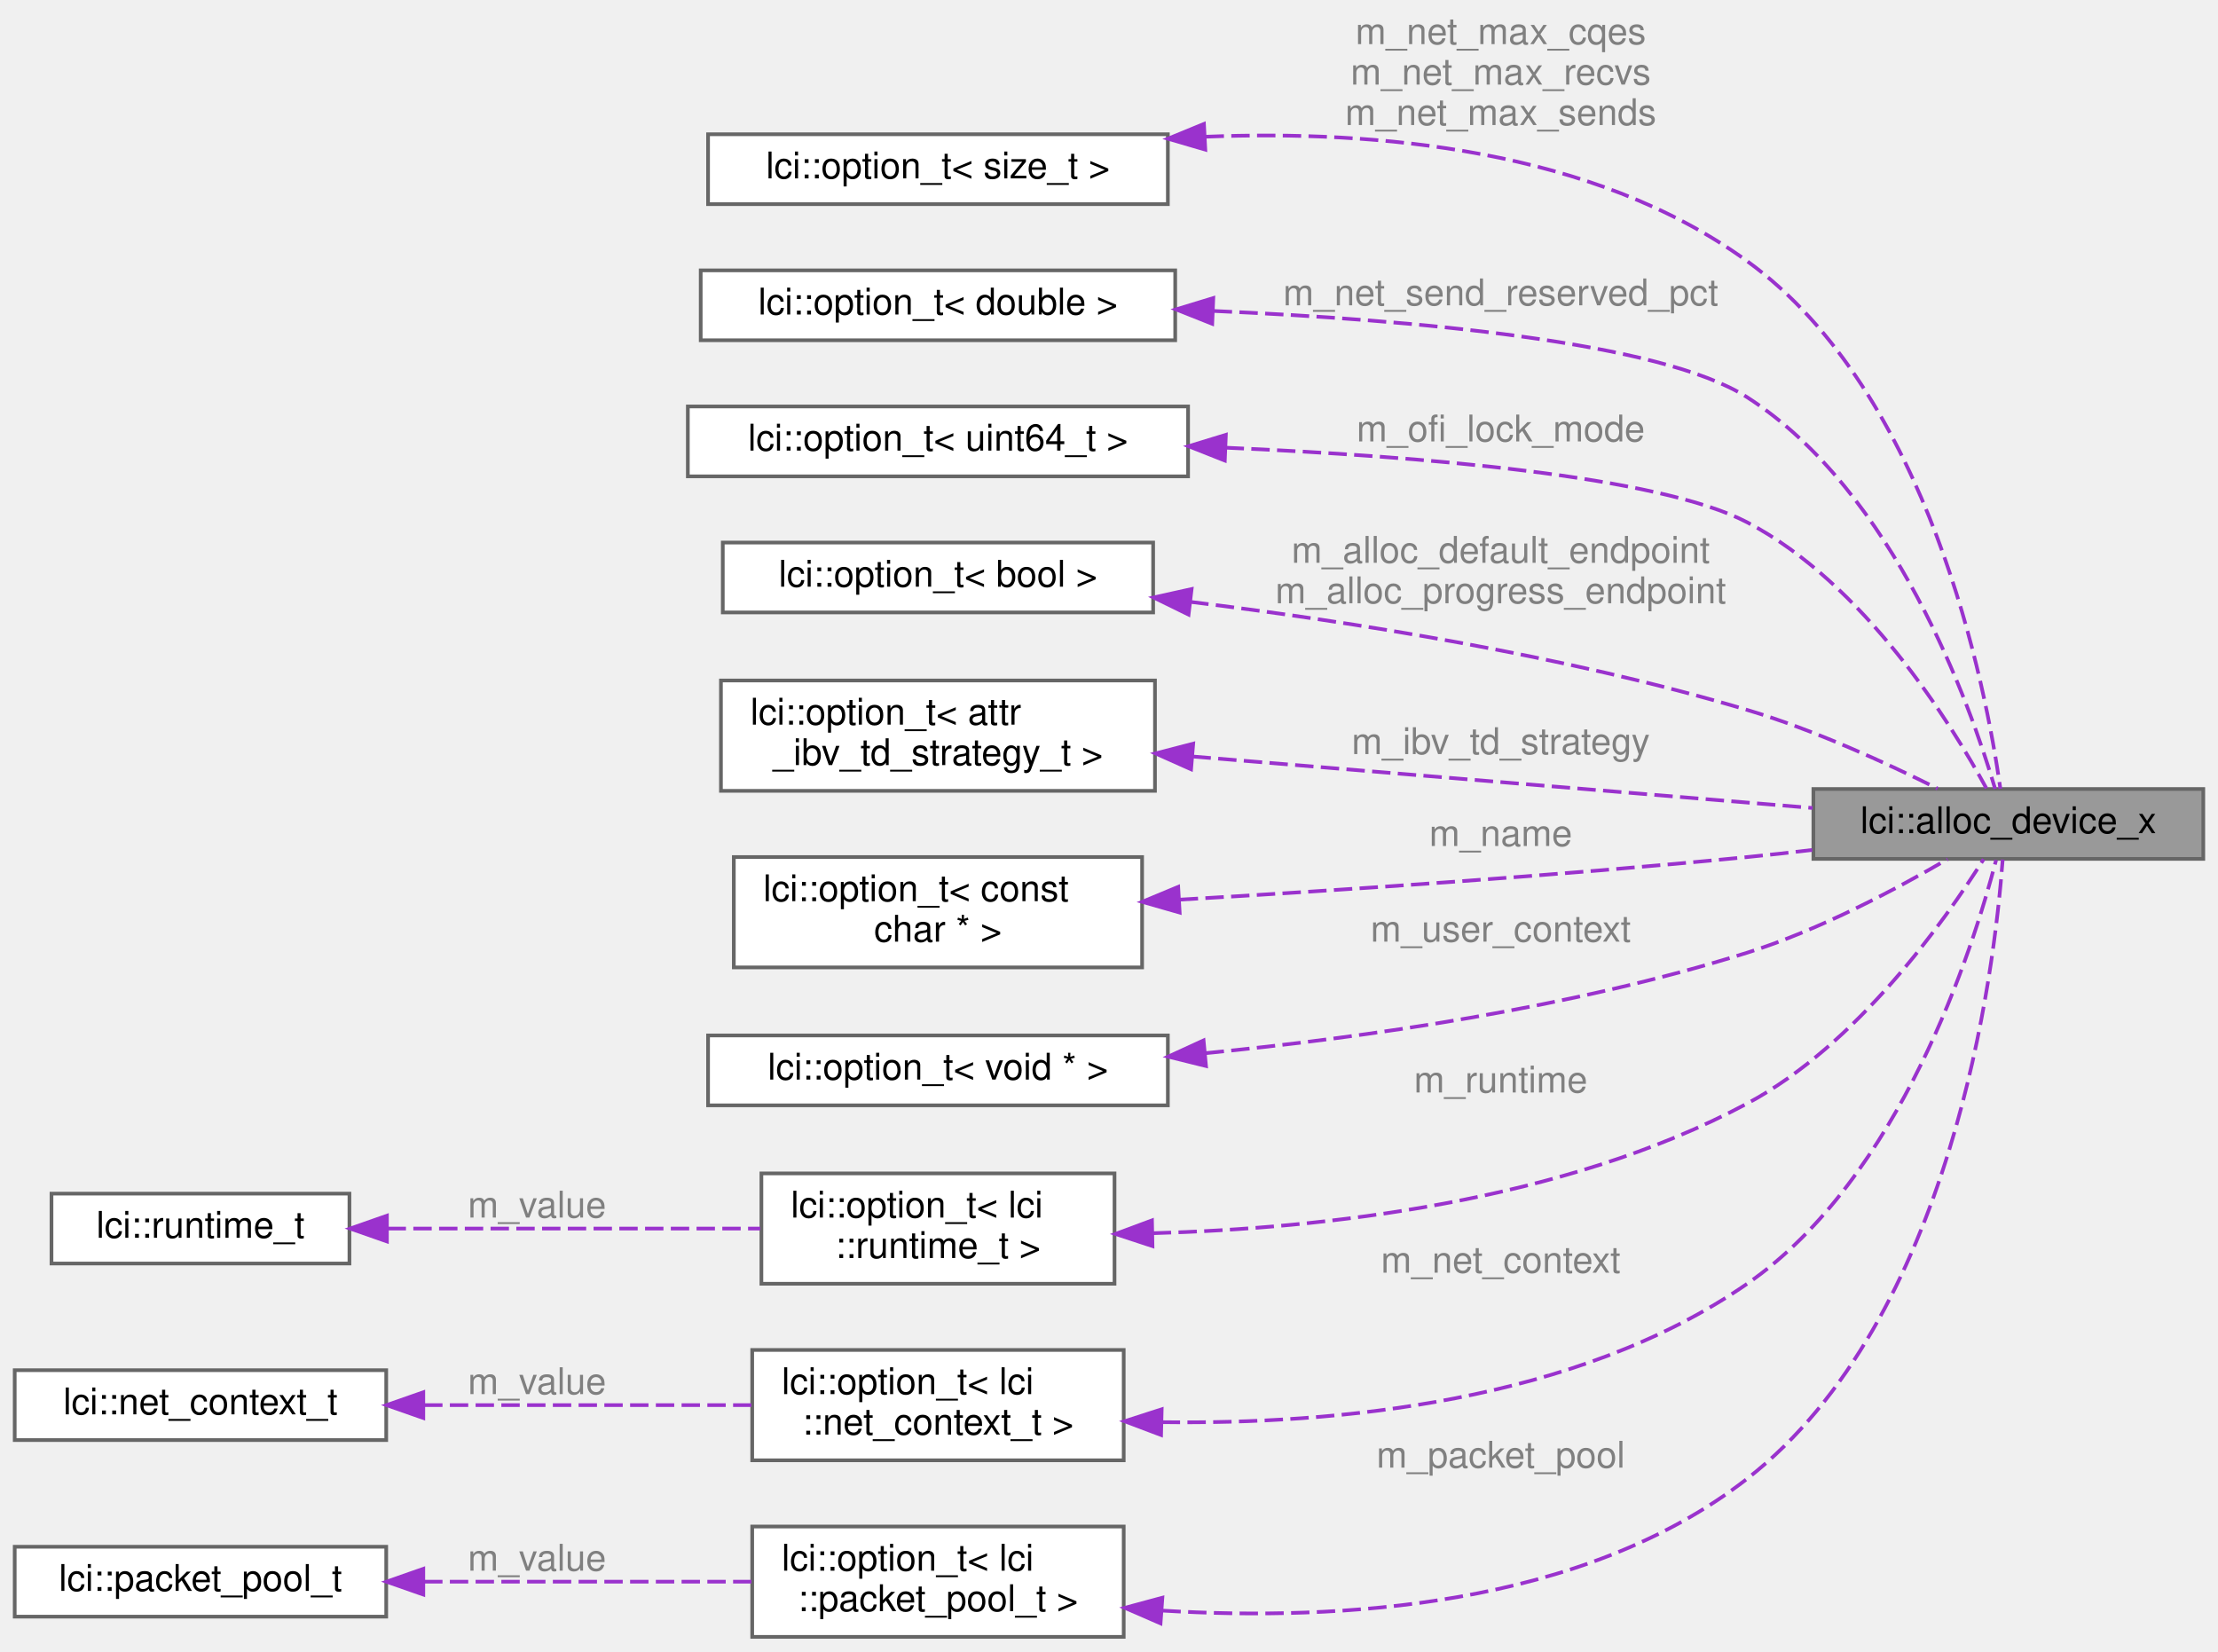
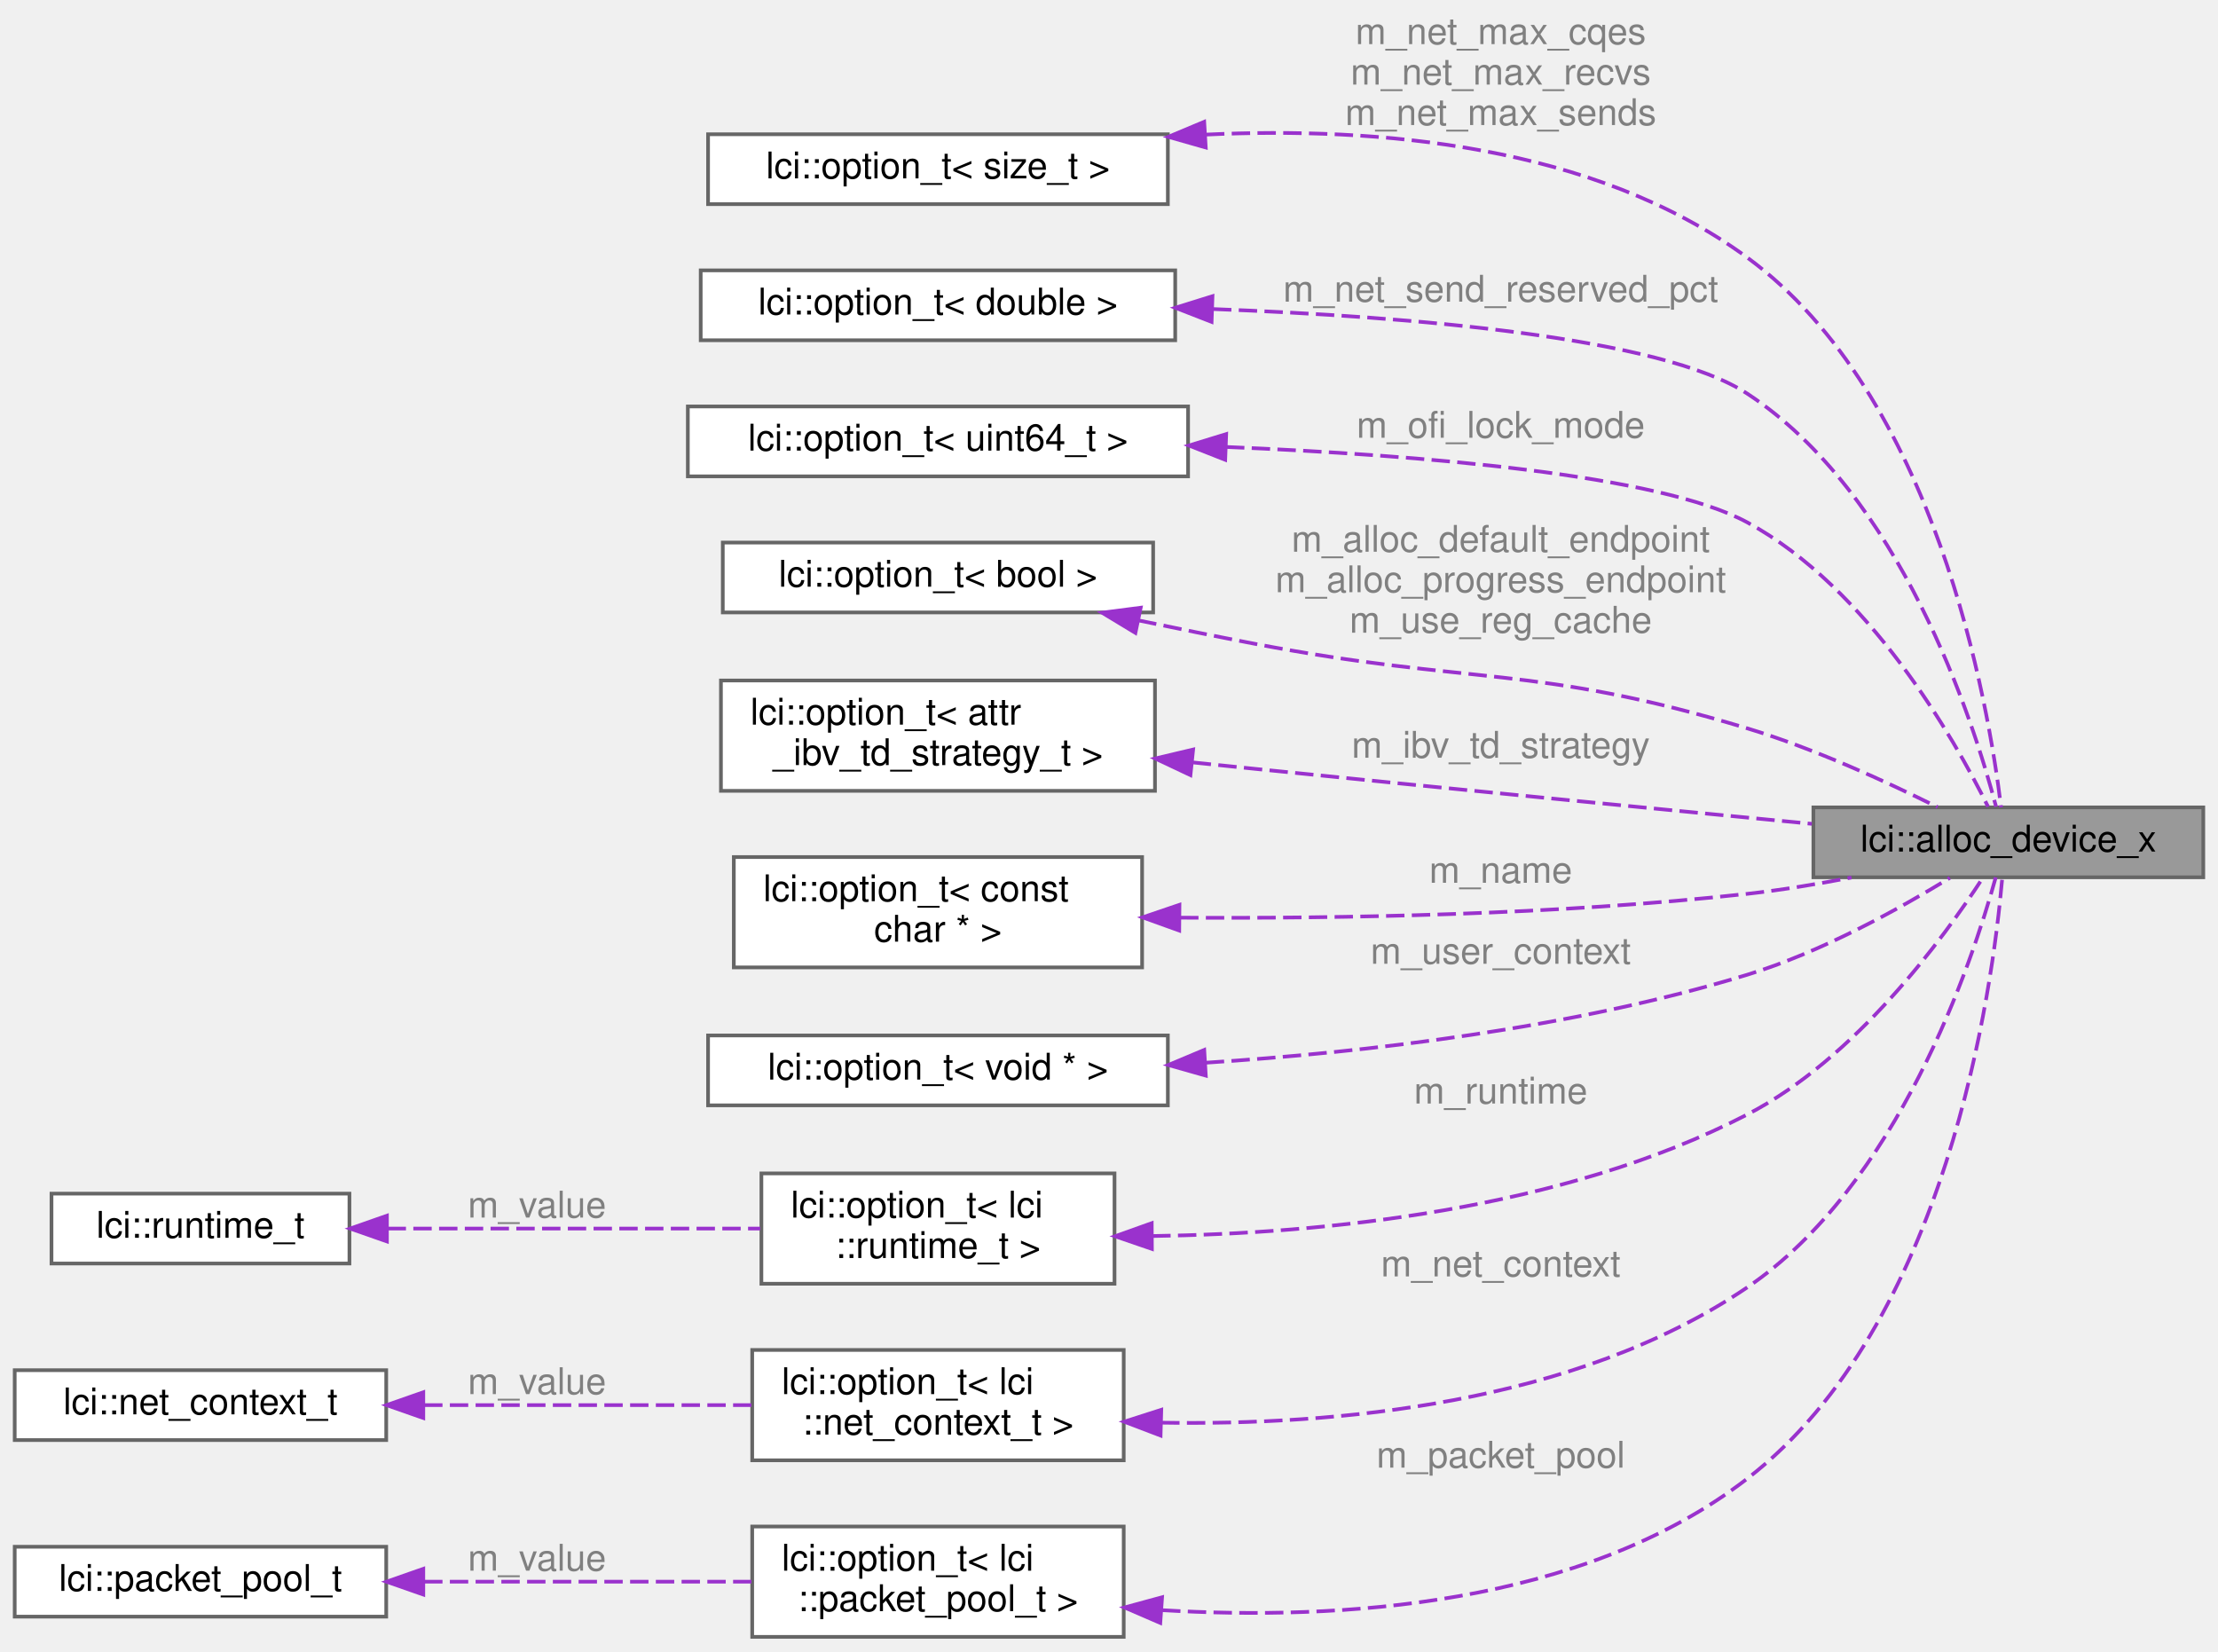
<svg xmlns="http://www.w3.org/2000/svg" xmlns:xlink="http://www.w3.org/1999/xlink" width="603pt" height="449pt" viewBox="0.00 0.00 603.00 449.00">
  <g id="graph0" class="graph" transform="scale(1 1) rotate(0) translate(4 445)">
    <g id="Node000001" class="node">
      <g id="a_Node000001">
        <a xlink:title="The actual implementation for alloc_device.">
-           <polygon fill="#999999" stroke="#666666" points="595,-230.5 489,-230.5 489,-211.5 595,-211.5 595,-230.5" />
-           <text text-anchor="middle" x="542" y="-218.5" font-family="Helvetica,sans-Serif" font-size="10.00">lci::alloc_device_x</text>
+           <polygon fill="#999999" stroke="#666666" points="595,-225.5 489,-225.5 489,-206.5 595,-206.5 595,-225.5" />
+           <text text-anchor="middle" x="542" y="-213.5" font-family="Helvetica,sans-Serif" font-size="10.00">lci::alloc_device_x</text>
        </a>
      </g>
    </g>
    <g id="Node000002" class="node">
      <g id="a_Node000002">
        <a xlink:href="../../db/d20/structlci_1_1option__t.html" target="_top" xlink:title=" ">
          <polygon fill="white" stroke="#666666" points="313.5,-408.5 188.5,-408.5 188.5,-389.5 313.5,-389.5 313.5,-408.5" />
          <text text-anchor="middle" x="251" y="-396.5" font-family="Helvetica,sans-Serif" font-size="10.00">lci::option_t&lt; size_t &gt;</text>
        </a>
      </g>
    </g>
    <g id="edge1_Node000001_Node000002" class="edge">
      <g id="a_edge1_Node000001_Node000002">
        <a xlink:title=" ">
-           <path fill="none" stroke="#9a32cd" stroke-dasharray="5,2" d="M323.75,-407.83C369.93,-409.69 428.96,-404.5 471,-374 520.65,-337.98 535.95,-258.1 539.84,-230.56" />
-           <polygon fill="#9a32cd" stroke="#9a32cd" points="323.68,-404.32 313.51,-407.29 323.31,-411.31 323.68,-404.32" />
+           <path fill="none" stroke="#9a32cd" stroke-dasharray="5,2" d="M323.87,-408.41C370.09,-410.59 429.13,-405.7 471,-375 522.32,-337.37 536.6,-253.76 540.03,-225.52" />
+           <polygon fill="#9a32cd" stroke="#9a32cd" points="323.8,-404.9 313.61,-407.8 323.38,-411.89 323.8,-404.9" />
        </a>
      </g>
      <text text-anchor="middle" x="404" y="-433" font-family="Helvetica,sans-Serif" font-size="10.00" fill="grey"> m_net_max_cqes</text>
      <text text-anchor="middle" x="404" y="-422" font-family="Helvetica,sans-Serif" font-size="10.00" fill="grey">m_net_max_recvs</text>
      <text text-anchor="middle" x="404" y="-411" font-family="Helvetica,sans-Serif" font-size="10.00" fill="grey">m_net_max_sends</text>
    </g>
    <g id="Node000003" class="node">
      <g id="a_Node000003">
        <a xlink:href="../../db/d20/structlci_1_1option__t.html" target="_top" xlink:title=" ">
          <polygon fill="white" stroke="#666666" points="315.5,-371.5 186.5,-371.5 186.5,-352.5 315.5,-352.5 315.5,-371.5" />
          <text text-anchor="middle" x="251" y="-359.5" font-family="Helvetica,sans-Serif" font-size="10.00">lci::option_t&lt; double &gt;</text>
        </a>
      </g>
    </g>
    <g id="edge2_Node000001_Node000003" class="edge">
      <g id="a_edge2_Node000001_Node000003">
        <a xlink:title=" ">
-           <path fill="none" stroke="#9a32cd" stroke-dasharray="5,2" d="M325.96,-360.46C379.92,-358.07 447.55,-352.05 471,-337 511.18,-311.2 531.65,-253.38 538.41,-230.54" />
-           <polygon fill="#9a32cd" stroke="#9a32cd" points="325.56,-356.97 315.71,-360.88 325.85,-363.97 325.56,-356.97" />
-         </a>
-       </g>
-       <text text-anchor="middle" x="404" y="-362" font-family="Helvetica,sans-Serif" font-size="10.00" fill="grey"> m_net_send_reserved_pct</text>
+           <path fill="none" stroke="#9a32cd" stroke-dasharray="5,2" d="M325.78,-360.98C379.83,-358.93 447.66,-353.27 471,-338 512.68,-310.72 532.38,-249.45 538.67,-225.68" />
+           <polygon fill="#9a32cd" stroke="#9a32cd" points="325.39,-357.49 315.52,-361.33 325.63,-364.48 325.39,-357.49" />
+         </a>
+       </g>
+       <text text-anchor="middle" x="404" y="-363" font-family="Helvetica,sans-Serif" font-size="10.00" fill="grey"> m_net_send_reserved_pct</text>
    </g>
    <g id="Node000004" class="node">
      <g id="a_Node000004">
        <a xlink:href="../../db/d20/structlci_1_1option__t.html" target="_top" xlink:title=" ">
          <polygon fill="white" stroke="#666666" points="319,-334.5 183,-334.5 183,-315.5 319,-315.5 319,-334.5" />
          <text text-anchor="middle" x="251" y="-322.5" font-family="Helvetica,sans-Serif" font-size="10.00">lci::option_t&lt; uint64_t &gt;</text>
        </a>
      </g>
    </g>
    <g id="edge3_Node000001_Node000004" class="edge">
      <g id="a_edge3_Node000001_Node000004">
        <a xlink:title=" ">
-           <path fill="none" stroke="#9a32cd" stroke-dasharray="5,2" d="M329.2,-323.29C382.13,-320.98 446.95,-315.59 471,-303 502.84,-286.34 526.3,-248.54 536.03,-230.69" />
-           <polygon fill="#9a32cd" stroke="#9a32cd" points="328.98,-319.79 319.13,-323.69 329.27,-326.79 328.98,-319.79" />
-         </a>
-       </g>
-       <text text-anchor="middle" x="404" y="-325" font-family="Helvetica,sans-Serif" font-size="10.00" fill="grey"> m_ofi_lock_mode</text>
+           <path fill="none" stroke="#9a32cd" stroke-dasharray="5,2" d="M329.31,-323.49C382.29,-321.29 447.13,-315.94 471,-303 504.06,-285.08 527.22,-244.36 536.49,-225.68" />
+           <polygon fill="#9a32cd" stroke="#9a32cd" points="329.09,-320 319.23,-323.88 329.36,-326.99 329.09,-320" />
+         </a>
+       </g>
+       <text text-anchor="middle" x="404" y="-326" font-family="Helvetica,sans-Serif" font-size="10.00" fill="grey"> m_ofi_lock_mode</text>
    </g>
    <g id="Node000005" class="node">
      <g id="a_Node000005">
        <a xlink:href="../../db/d20/structlci_1_1option__t.html" target="_top" xlink:title=" ">
          <polygon fill="white" stroke="#666666" points="309.5,-297.5 192.5,-297.5 192.5,-278.5 309.5,-278.5 309.5,-297.5" />
          <text text-anchor="middle" x="251" y="-285.5" font-family="Helvetica,sans-Serif" font-size="10.00">lci::option_t&lt; bool &gt;</text>
        </a>
      </g>
    </g>
    <g id="edge4_Node000001_Node000005" class="edge">
      <g id="a_edge4_Node000001_Node000005">
        <a xlink:title=" ">
-           <path fill="none" stroke="#9a32cd" stroke-dasharray="5,2" d="M319.59,-281.38C363.39,-276 421.33,-266.82 471,-252 489.21,-246.57 508.92,-237.53 522.77,-230.61" />
-           <polygon fill="#9a32cd" stroke="#9a32cd" points="319.13,-277.91 309.62,-282.57 319.96,-284.86 319.13,-277.91" />
-         </a>
-       </g>
-       <text text-anchor="middle" x="404" y="-292" font-family="Helvetica,sans-Serif" font-size="10.00" fill="grey"> m_alloc_default_endpoint</text>
-       <text text-anchor="middle" x="404" y="-281" font-family="Helvetica,sans-Serif" font-size="10.00" fill="grey">m_alloc_progress_endpoint</text>
+           <path fill="none" stroke="#9a32cd" stroke-dasharray="5,2" d="M305.46,-276.35C315.9,-274.17 326.78,-271.96 337,-270 396.35,-258.63 413.16,-264.48 471,-247 489.19,-241.5 508.9,-232.47 522.76,-225.57" />
+           <polygon fill="#9a32cd" stroke="#9a32cd" points="304.68,-272.94 295.61,-278.43 306.12,-279.79 304.68,-272.94" />
+         </a>
+       </g>
+       <text text-anchor="middle" x="404" y="-295" font-family="Helvetica,sans-Serif" font-size="10.00" fill="grey"> m_alloc_default_endpoint</text>
+       <text text-anchor="middle" x="404" y="-284" font-family="Helvetica,sans-Serif" font-size="10.00" fill="grey">m_alloc_progress_endpoint</text>
+       <text text-anchor="middle" x="404" y="-273" font-family="Helvetica,sans-Serif" font-size="10.00" fill="grey">m_use_reg_cache</text>
    </g>
    <g id="Node000006" class="node">
      <g id="a_Node000006">
        <a xlink:href="../../db/d20/structlci_1_1option__t.html" target="_top" xlink:title=" ">
          <polygon fill="white" stroke="#666666" points="310,-260 192,-260 192,-230 310,-230 310,-260" />
          <text text-anchor="start" x="200" y="-248" font-family="Helvetica,sans-Serif" font-size="10.00">lci::option_t&lt; attr</text>
          <text text-anchor="middle" x="251" y="-237" font-family="Helvetica,sans-Serif" font-size="10.00">_ibv_td_strategy_t &gt;</text>
        </a>
      </g>
    </g>
    <g id="edge5_Node000001_Node000006" class="edge">
      <g id="a_edge5_Node000001_Node000006">
        <a xlink:title=" ">
-           <path fill="none" stroke="#9a32cd" stroke-dasharray="5,2" d="M320.2,-239.34C371.79,-235.05 441.58,-229.26 488.78,-225.34" />
-           <polygon fill="#9a32cd" stroke="#9a32cd" points="319.81,-235.86 310.14,-240.17 320.39,-242.83 319.81,-235.86" />
-         </a>
-       </g>
-       <text text-anchor="middle" x="404" y="-240" font-family="Helvetica,sans-Serif" font-size="10.00" fill="grey"> m_ibv_td_strategy</text>
+           <path fill="none" stroke="#9a32cd" stroke-dasharray="5,2" d="M320.25,-237.73C325.92,-237.14 331.56,-236.56 337,-236 388.51,-230.75 447.37,-225.01 488.58,-221.03" />
+           <polygon fill="#9a32cd" stroke="#9a32cd" points="319.64,-234.27 310.06,-238.79 320.37,-241.23 319.64,-234.27" />
+         </a>
+       </g>
+       <text text-anchor="middle" x="404" y="-239" font-family="Helvetica,sans-Serif" font-size="10.00" fill="grey"> m_ibv_td_strategy</text>
    </g>
    <g id="Node000007" class="node">
      <g id="a_Node000007">
        <a xlink:href="../../db/d20/structlci_1_1option__t.html" target="_top" xlink:title=" ">
          <polygon fill="white" stroke="#666666" points="306.5,-212 195.5,-212 195.5,-182 306.5,-182 306.5,-212" />
          <text text-anchor="start" x="203.5" y="-200" font-family="Helvetica,sans-Serif" font-size="10.00">lci::option_t&lt; const</text>
          <text text-anchor="middle" x="251" y="-189" font-family="Helvetica,sans-Serif" font-size="10.00"> char * &gt;</text>
        </a>
      </g>
    </g>
    <g id="edge6_Node000001_Node000007" class="edge">
      <g id="a_edge6_Node000001_Node000007">
        <a xlink:title=" ">
-           <path fill="none" stroke="#9a32cd" stroke-dasharray="5,2" d="M316.72,-200.42C360.36,-202.97 419.21,-206.9 471,-212 476.73,-212.56 482.72,-213.22 488.67,-213.93" />
-           <polygon fill="#9a32cd" stroke="#9a32cd" points="316.71,-196.91 306.52,-199.83 316.31,-203.9 316.71,-196.91" />
-         </a>
-       </g>
-       <text text-anchor="middle" x="404" y="-215" font-family="Helvetica,sans-Serif" font-size="10.00" fill="grey"> m_name</text>
+           <path fill="none" stroke="#9a32cd" stroke-dasharray="5,2" d="M316.83,-195.52C360.52,-195.25 419.38,-196.29 471,-202 480.24,-203.02 490.07,-204.65 499.36,-206.43" />
+           <polygon fill="#9a32cd" stroke="#9a32cd" points="316.59,-192.02 306.62,-195.61 316.65,-199.02 316.59,-192.02" />
+         </a>
+       </g>
+       <text text-anchor="middle" x="404" y="-205" font-family="Helvetica,sans-Serif" font-size="10.00" fill="grey"> m_name</text>
    </g>
    <g id="Node000008" class="node">
      <g id="a_Node000008">
        <a xlink:href="../../db/d20/structlci_1_1option__t.html" target="_top" xlink:title=" ">
          <polygon fill="white" stroke="#666666" points="313.5,-163.5 188.5,-163.5 188.5,-144.5 313.5,-144.5 313.5,-163.5" />
          <text text-anchor="middle" x="251" y="-151.5" font-family="Helvetica,sans-Serif" font-size="10.00">lci::option_t&lt; void * &gt;</text>
        </a>
      </g>
    </g>
    <g id="edge7_Node000001_Node000008" class="edge">
      <g id="a_edge7_Node000001_Node000008">
        <a xlink:title=" ">
-           <path fill="none" stroke="#9a32cd" stroke-dasharray="5,2" d="M323.77,-158.69C367.16,-162.95 423.15,-170.97 471,-186 490.7,-192.19 511.69,-203.37 525.48,-211.43" />
-           <polygon fill="#9a32cd" stroke="#9a32cd" points="323.87,-155.19 313.58,-157.74 323.21,-162.16 323.87,-155.19" />
-         </a>
-       </g>
-       <text text-anchor="middle" x="404" y="-189" font-family="Helvetica,sans-Serif" font-size="10.00" fill="grey"> m_user_context</text>
+           <path fill="none" stroke="#9a32cd" stroke-dasharray="5,2" d="M323.81,-156.09C367.21,-158.92 423.2,-165.39 471,-180 491.13,-186.15 512.37,-197.93 526.1,-206.34" />
+           <polygon fill="#9a32cd" stroke="#9a32cd" points="323.81,-152.58 313.62,-155.47 323.39,-159.57 323.81,-152.58" />
+         </a>
+       </g>
+       <text text-anchor="middle" x="404" y="-183" font-family="Helvetica,sans-Serif" font-size="10.00" fill="grey"> m_user_context</text>
    </g>
    <g id="Node000009" class="node">
      <g id="a_Node000009">
        <a xlink:href="../../db/d20/structlci_1_1option__t.html" target="_top" xlink:title=" ">
          <polygon fill="white" stroke="#666666" points="299,-126 203,-126 203,-96 299,-96 299,-126" />
          <text text-anchor="start" x="211" y="-114" font-family="Helvetica,sans-Serif" font-size="10.00">lci::option_t&lt; lci</text>
          <text text-anchor="middle" x="251" y="-103" font-family="Helvetica,sans-Serif" font-size="10.00">::runtime_t &gt;</text>
        </a>
      </g>
    </g>
    <g id="edge8_Node000001_Node000009" class="edge">
      <g id="a_edge8_Node000001_Node000009">
        <a xlink:title=" ">
-           <path fill="none" stroke="#9a32cd" stroke-dasharray="5,2" d="M309.39,-109.74C355.57,-111.03 420.82,-118.22 471,-145 500.91,-160.96 524.81,-194.78 535.27,-211.39" />
-           <polygon fill="#9a32cd" stroke="#9a32cd" points="309.32,-106.23 299.25,-109.54 309.18,-113.23 309.32,-106.23" />
-         </a>
-       </g>
-       <text text-anchor="middle" x="404" y="-148" font-family="Helvetica,sans-Serif" font-size="10.00" fill="grey"> m_runtime</text>
+           <path fill="none" stroke="#9a32cd" stroke-dasharray="5,2" d="M309.25,-108.97C355.36,-109.64 420.57,-115.94 471,-142 500.54,-157.26 524.44,-190.02 535.06,-206.34" />
+           <polygon fill="#9a32cd" stroke="#9a32cd" points="309.16,-105.47 299.14,-108.91 309.11,-112.47 309.16,-105.47" />
+         </a>
+       </g>
+       <text text-anchor="middle" x="404" y="-145" font-family="Helvetica,sans-Serif" font-size="10.00" fill="grey"> m_runtime</text>
    </g>
    <g id="Node000010" class="node">
      <g id="a_Node000010">
        <a xlink:href="../../dc/d5c/classlci_1_1runtime__t.html" target="_top" xlink:title="The actual implementation for RESOURCE runtime.">
          <polygon fill="white" stroke="#666666" points="91,-120.5 10,-120.5 10,-101.5 91,-101.5 91,-120.5" />
          <text text-anchor="middle" x="50.5" y="-108.5" font-family="Helvetica,sans-Serif" font-size="10.00">lci::runtime_t</text>
        </a>
      </g>
    </g>
    <g id="edge9_Node000009_Node000010" class="edge">
      <g id="a_edge9_Node000009_Node000010">
        <a xlink:title=" ">
          <path fill="none" stroke="#9a32cd" stroke-dasharray="5,2" d="M101.37,-111C132.42,-111 172.13,-111 202.69,-111" />
          <polygon fill="#9a32cd" stroke="#9a32cd" points="101.19,-107.5 91.19,-111 101.19,-114.5 101.19,-107.5" />
        </a>
      </g>
      <text text-anchor="middle" x="142" y="-114" font-family="Helvetica,sans-Serif" font-size="10.00" fill="grey"> m_value</text>
    </g>
    <g id="Node000011" class="node">
      <g id="a_Node000011">
        <a xlink:href="../../db/d20/structlci_1_1option__t.html" target="_top" xlink:title=" ">
          <polygon fill="white" stroke="#666666" points="301.5,-78 200.5,-78 200.5,-48 301.5,-48 301.5,-78" />
          <text text-anchor="start" x="208.5" y="-66" font-family="Helvetica,sans-Serif" font-size="10.00">lci::option_t&lt; lci</text>
          <text text-anchor="middle" x="251" y="-55" font-family="Helvetica,sans-Serif" font-size="10.00">::net_context_t &gt;</text>
        </a>
      </g>
    </g>
    <g id="edge10_Node000001_Node000011" class="edge">
      <g id="a_edge10_Node000001_Node000011">
        <a xlink:title=" ">
-           <path fill="none" stroke="#9a32cd" stroke-dasharray="5,2" d="M311.82,-58.37C359.02,-57.73 424.45,-63.81 471,-96 512.74,-124.86 532.41,-187.1 538.67,-211.19" />
-           <polygon fill="#9a32cd" stroke="#9a32cd" points="311.65,-54.88 301.74,-58.62 311.82,-61.87 311.65,-54.88" />
-         </a>
-       </g>
-       <text text-anchor="middle" x="404" y="-99" font-family="Helvetica,sans-Serif" font-size="10.00" fill="grey"> m_net_context</text>
+           <path fill="none" stroke="#9a32cd" stroke-dasharray="5,2" d="M311.68,-58.23C358.8,-57.44 424.18,-63.26 471,-95 511.98,-122.78 532.1,-183.12 538.58,-206.49" />
+           <polygon fill="#9a32cd" stroke="#9a32cd" points="311.52,-54.73 301.62,-58.5 311.71,-61.73 311.52,-54.73" />
+         </a>
+       </g>
+       <text text-anchor="middle" x="404" y="-98" font-family="Helvetica,sans-Serif" font-size="10.00" fill="grey"> m_net_context</text>
    </g>
    <g id="Node000012" class="node">
      <g id="a_Node000012">
        <a xlink:href="../../dc/d98/classlci_1_1net__context__t.html" target="_top" xlink:title="The actual implementation for RESOURCE net_context.">
          <polygon fill="white" stroke="#666666" points="101,-72.5 0,-72.5 0,-53.5 101,-53.5 101,-72.5" />
          <text text-anchor="middle" x="50.5" y="-60.5" font-family="Helvetica,sans-Serif" font-size="10.00">lci::net_context_t</text>
        </a>
      </g>
    </g>
    <g id="edge11_Node000011_Node000012" class="edge">
      <g id="a_edge11_Node000011_Node000012">
        <a xlink:title=" ">
          <path fill="none" stroke="#9a32cd" stroke-dasharray="5,2" d="M111.3,-63C139.75,-63 173.36,-63 200.37,-63" />
          <polygon fill="#9a32cd" stroke="#9a32cd" points="111.08,-59.5 101.08,-63 111.08,-66.5 111.08,-59.5" />
        </a>
      </g>
      <text text-anchor="middle" x="142" y="-66" font-family="Helvetica,sans-Serif" font-size="10.00" fill="grey"> m_value</text>
    </g>
    <g id="Node000013" class="node">
      <g id="a_Node000013">
        <a xlink:href="../../db/d20/structlci_1_1option__t.html" target="_top" xlink:title=" ">
          <polygon fill="white" stroke="#666666" points="301.5,-30 200.5,-30 200.5,0 301.5,0 301.5,-30" />
          <text text-anchor="start" x="208.5" y="-18" font-family="Helvetica,sans-Serif" font-size="10.00">lci::option_t&lt; lci</text>
          <text text-anchor="middle" x="251" y="-7" font-family="Helvetica,sans-Serif" font-size="10.00">::packet_pool_t &gt;</text>
        </a>
      </g>
    </g>
    <g id="edge12_Node000001_Node000013" class="edge">
      <g id="a_edge12_Node000001_Node000013">
        <a xlink:title=" ">
-           <path fill="none" stroke="#9a32cd" stroke-dasharray="5,2" d="M312.02,-7.14C359.92,-4.23 426.2,-8.11 471,-43 526.8,-86.46 538.21,-180.82 540.46,-211.3" />
-           <polygon fill="#9a32cd" stroke="#9a32cd" points="311.51,-3.67 301.79,-7.89 312.01,-10.65 311.51,-3.67" />
+           <path fill="none" stroke="#9a32cd" stroke-dasharray="5,2" d="M311.93,-7.26C359.78,-4.41 426.03,-8.33 471,-43 525.4,-84.94 537.71,-176.06 540.33,-206.14" />
+           <polygon fill="#9a32cd" stroke="#9a32cd" points="311.44,-3.79 301.71,-7.99 311.93,-10.77 311.44,-3.79" />
        </a>
      </g>
      <text text-anchor="middle" x="404" y="-46" font-family="Helvetica,sans-Serif" font-size="10.00" fill="grey"> m_packet_pool</text>
    </g>
    <g id="Node000014" class="node">
      <g id="a_Node000014">
        <a xlink:href="../../db/dec/classlci_1_1packet__pool__t.html" target="_top" xlink:title="The actual implementation for RESOURCE packet_pool.">
          <polygon fill="white" stroke="#666666" points="101,-24.5 0,-24.5 0,-5.5 101,-5.5 101,-24.5" />
          <text text-anchor="middle" x="50.5" y="-12.5" font-family="Helvetica,sans-Serif" font-size="10.00">lci::packet_pool_t</text>
        </a>
      </g>
    </g>
    <g id="edge13_Node000013_Node000014" class="edge">
      <g id="a_edge13_Node000013_Node000014">
        <a xlink:title=" ">
          <path fill="none" stroke="#9a32cd" stroke-dasharray="5,2" d="M111.3,-15C139.75,-15 173.36,-15 200.37,-15" />
          <polygon fill="#9a32cd" stroke="#9a32cd" points="111.08,-11.5 101.08,-15 111.08,-18.5 111.08,-11.5" />
        </a>
      </g>
      <text text-anchor="middle" x="142" y="-18" font-family="Helvetica,sans-Serif" font-size="10.00" fill="grey"> m_value</text>
    </g>
  </g>
</svg>
